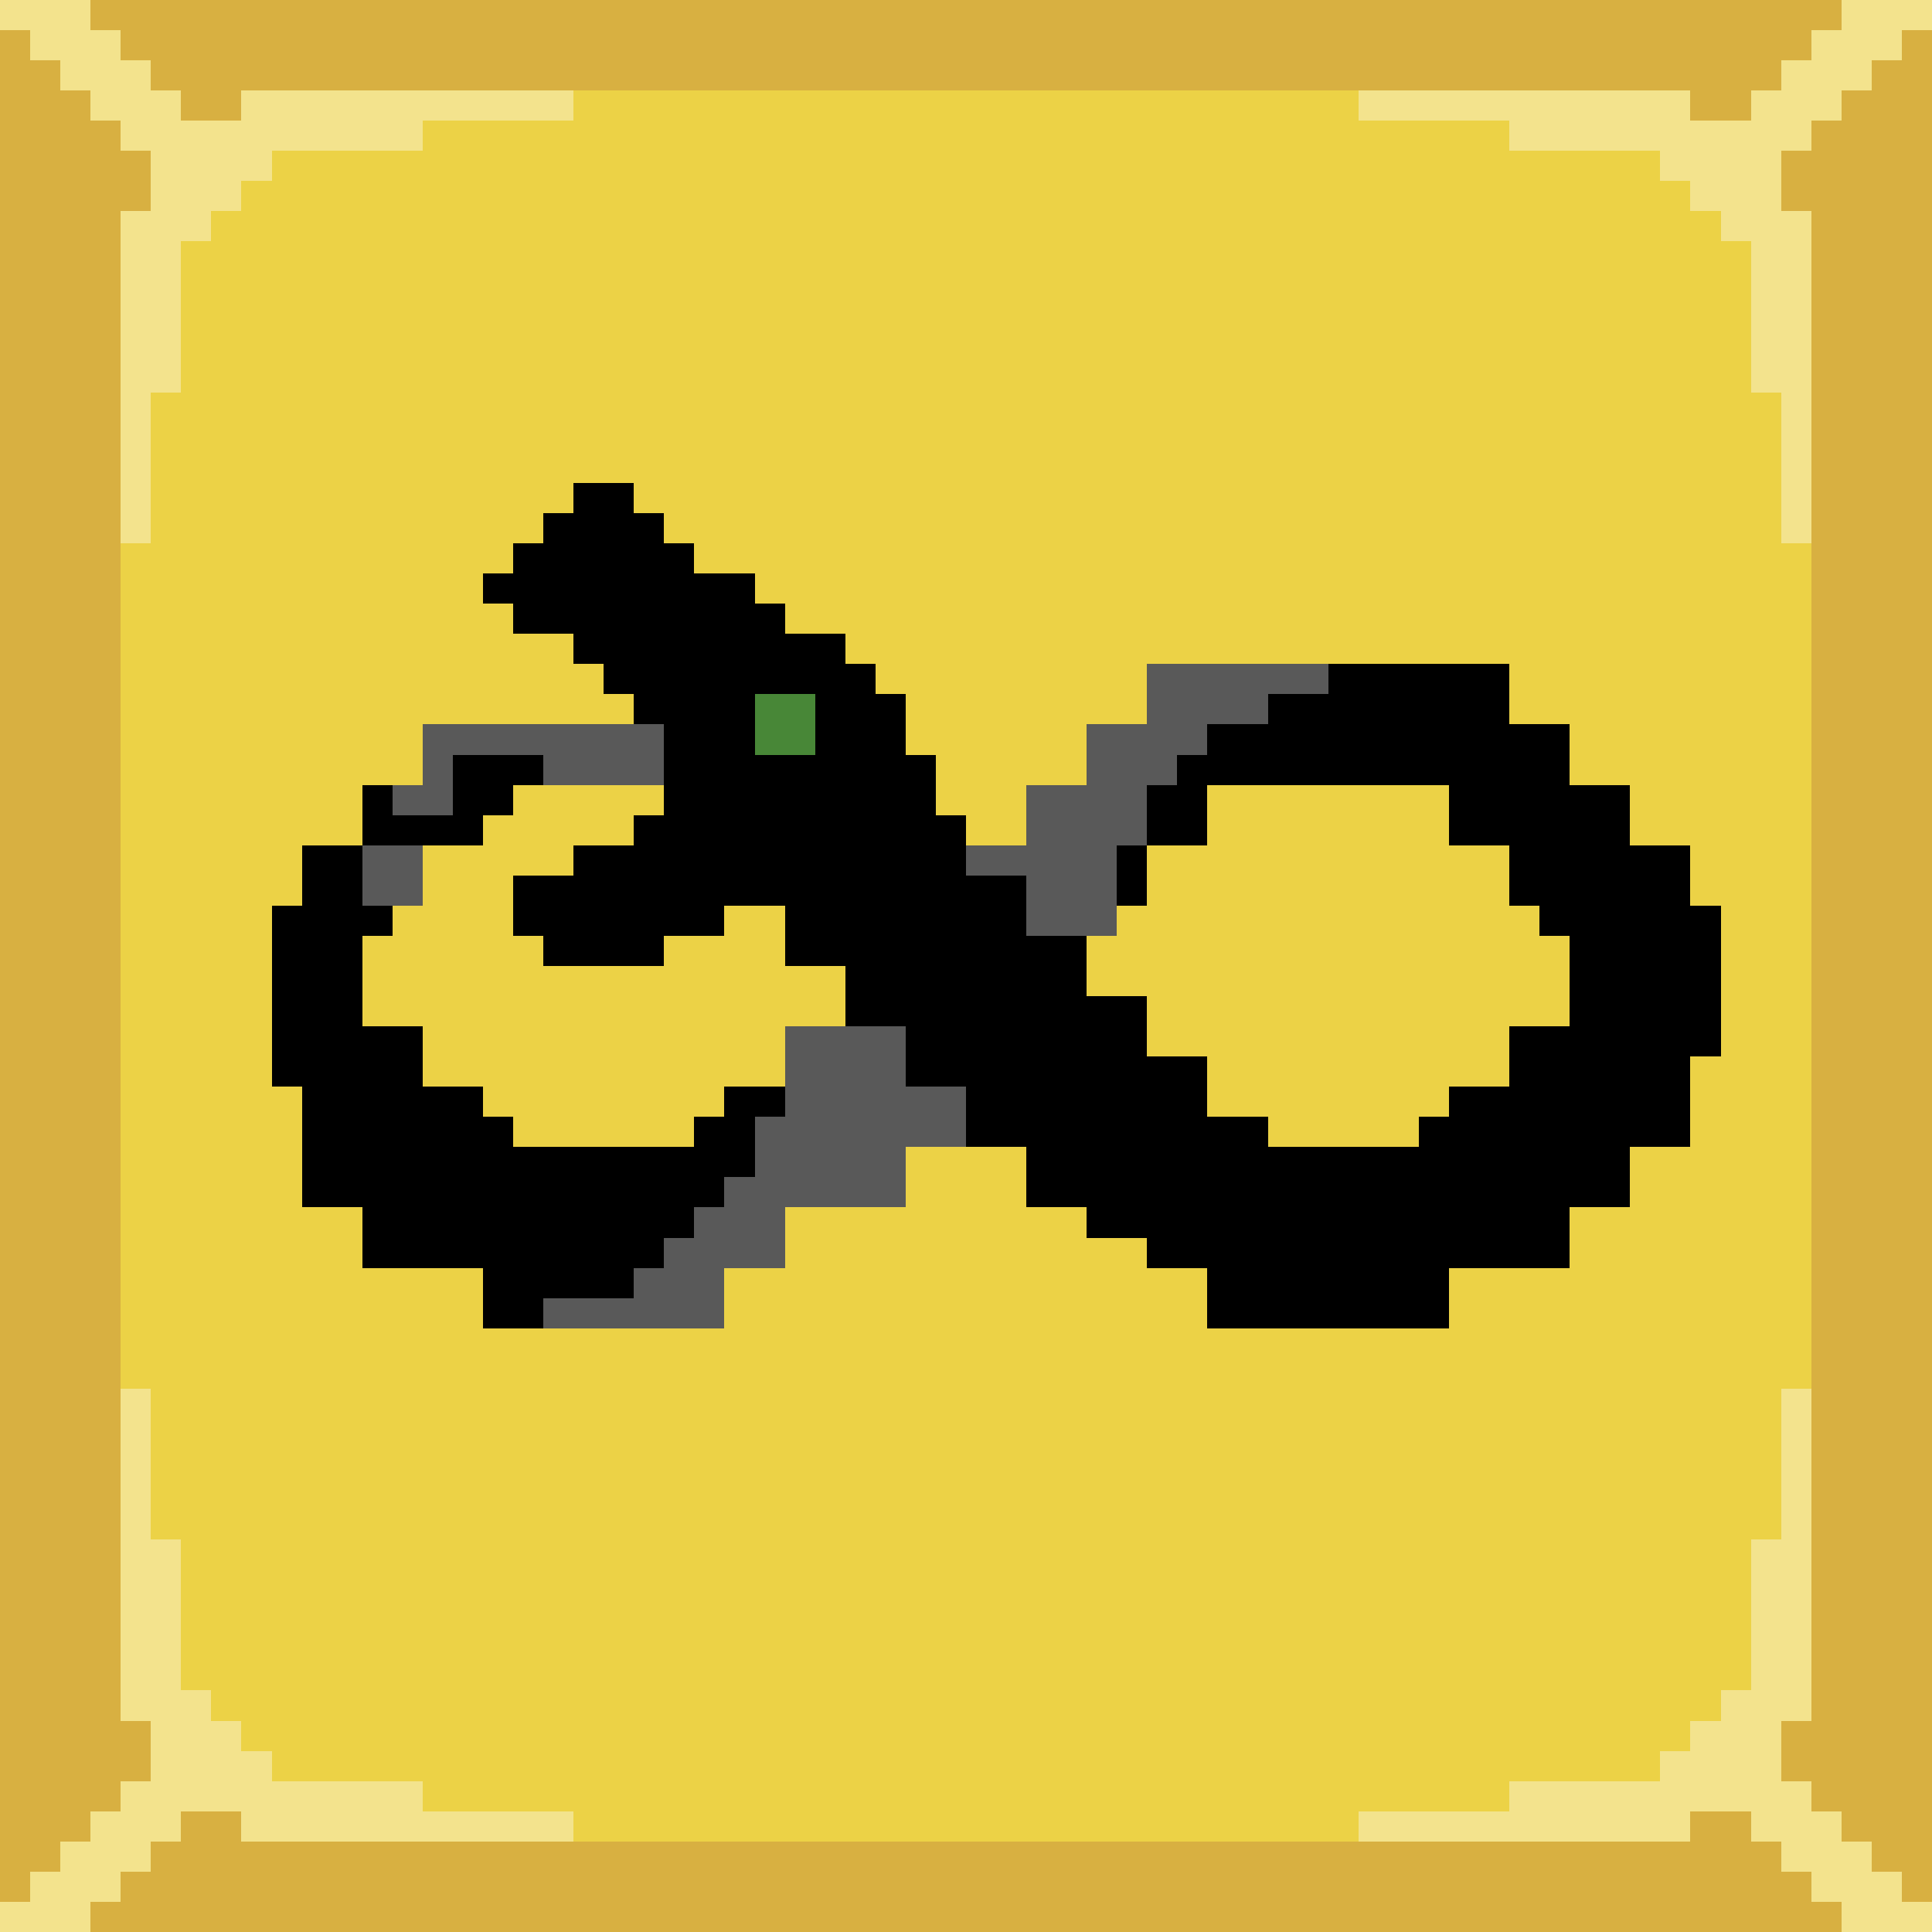
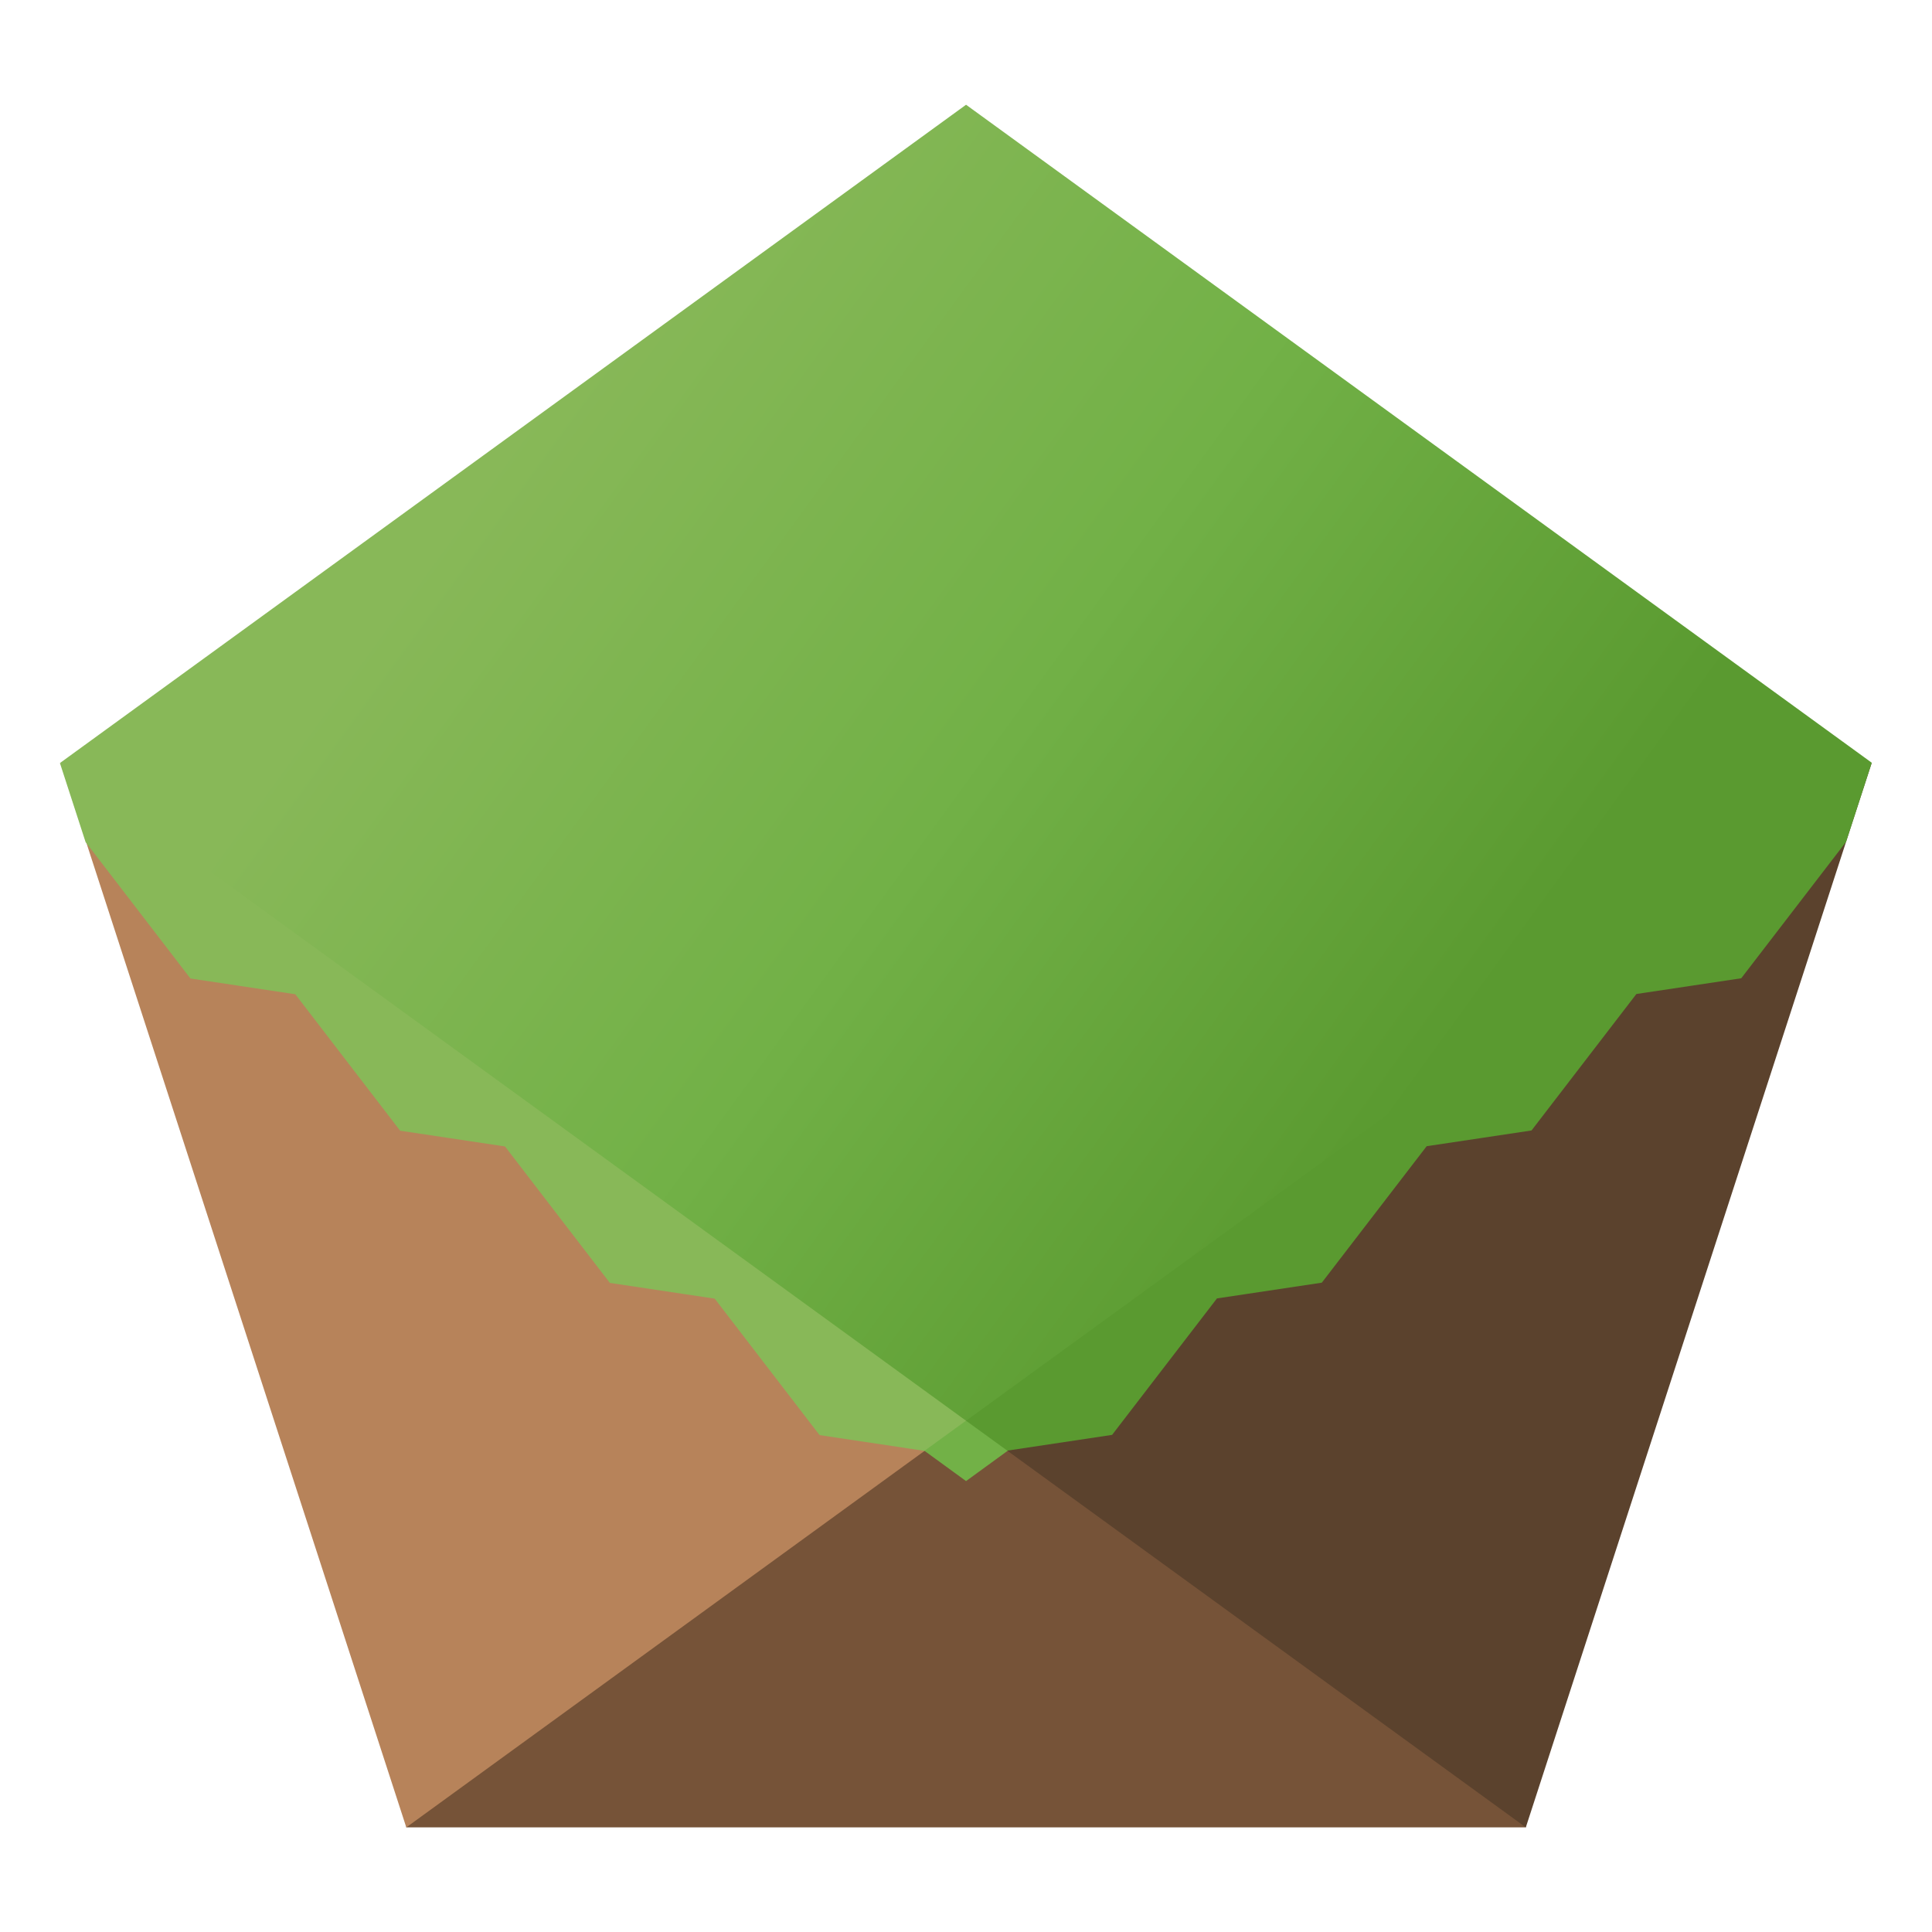
- <svg xmlns="http://www.w3.org/2000/svg" viewBox="0 -0.5 64 64" shape-rendering="crispEdges">
-   <path stroke="#f3e38d" d="M0 0h3M61 0h3M1 1h3M60 1h3M2 2h3M59 2h3M3 3h3M8 3h11M45 3h11M58 3h3M4 4h10M50 4h10M5 5h4M55 5h4M5 6h3M56 6h3M4 7h3M57 7h3M4 8h2M58 8h2M4 9h2M58 9h2M4 10h2M58 10h2M4 11h2M58 11h2M4 12h2M58 12h2M4 13h1M59 13h1M4 14h1M59 14h1M4 15h1M59 15h1M4 16h1M59 16h1M4 17h1M59 17h1M4 46h1M59 46h1M4 47h1M59 47h1M4 48h1M59 48h1M4 49h1M59 49h1M4 50h1M59 50h1M4 51h2M58 51h2M4 52h2M58 52h2M4 53h2M58 53h2M4 54h2M58 54h2M4 55h2M58 55h2M4 56h3M57 56h3M5 57h3M56 57h3M5 58h4M55 58h4M4 59h10M50 59h10M3 60h3M8 60h11M45 60h11M58 60h3M2 61h3M59 61h3M1 62h3M60 62h3M0 63h3M61 63h3" />
-   <path stroke="#d8b041" d="M3 0h58M0 1h1M4 1h56M63 1h1M0 2h2M5 2h54M62 2h2M0 3h3M6 3h2M56 3h2M61 3h3M0 4h4M60 4h4M0 5h5M59 5h5M0 6h5M59 6h5M0 7h4M60 7h4M0 8h4M60 8h4M0 9h4M60 9h4M0 10h4M60 10h4M0 11h4M60 11h4M0 12h4M60 12h4M0 13h4M60 13h4M0 14h4M60 14h4M0 15h4M60 15h4M0 16h4M60 16h4M0 17h4M60 17h4M0 18h4M60 18h4M0 19h4M60 19h4M0 20h4M60 20h4M0 21h4M60 21h4M0 22h4M60 22h4M0 23h4M60 23h4M0 24h4M60 24h4M0 25h4M60 25h4M0 26h4M60 26h4M0 27h4M60 27h4M0 28h4M60 28h4M0 29h4M60 29h4M0 30h4M60 30h4M0 31h4M60 31h4M0 32h4M60 32h4M0 33h4M60 33h4M0 34h4M60 34h4M0 35h4M60 35h4M0 36h4M60 36h4M0 37h4M60 37h4M0 38h4M60 38h4M0 39h4M60 39h4M0 40h4M60 40h4M0 41h4M60 41h4M0 42h4M60 42h4M0 43h4M60 43h4M0 44h4M60 44h4M0 45h4M60 45h4M0 46h4M60 46h4M0 47h4M60 47h4M0 48h4M60 48h4M0 49h4M60 49h4M0 50h4M60 50h4M0 51h4M60 51h4M0 52h4M60 52h4M0 53h4M60 53h4M0 54h4M60 54h4M0 55h4M60 55h4M0 56h4M60 56h4M0 57h5M59 57h5M0 58h5M59 58h5M0 59h4M60 59h4M0 60h3M6 60h2M56 60h2M61 60h3M0 61h2M5 61h54M62 61h2M0 62h1M4 62h56M63 62h1M3 63h58" />
-   <path stroke="#ecd246" d="M19 3h26M14 4h36M9 5h46M8 6h48M7 7h50M6 8h52M6 9h52M6 10h52M6 11h52M6 12h52M5 13h54M5 14h54M5 15h54M5 16h14M21 16h38M5 17h13M22 17h37M4 18h13M23 18h37M4 19h12M25 19h35M4 20h13M26 20h34M4 21h15M28 21h32M4 22h16M29 22h9M50 22h10M4 23h17M30 23h8M50 23h10M4 24h10M30 24h6M52 24h8M4 25h10M31 25h5M52 25h8M4 26h8M17 26h5M31 26h3M40 26h8M54 26h6M4 27h8M16 27h5M32 27h2M40 27h8M54 27h6M4 28h6M14 28h5M38 28h12M56 28h4M4 29h6M14 29h3M38 29h12M56 29h4M4 30h5M13 30h4M24 30h2M37 30h14M57 30h3M4 31h5M12 31h6M22 31h4M36 31h16M57 31h3M4 32h5M12 32h16M36 32h16M57 32h3M4 33h5M12 33h16M38 33h14M57 33h3M4 34h5M14 34h12M38 34h12M57 34h3M4 35h5M14 35h12M40 35h10M56 35h4M4 36h6M16 36h8M40 36h8M56 36h4M4 37h6M17 37h6M42 37h5M56 37h4M4 38h6M30 38h4M54 38h6M4 39h6M30 39h4M54 39h6M4 40h8M26 40h10M52 40h8M4 41h8M26 41h12M52 41h8M4 42h12M24 42h16M48 42h12M4 43h12M24 43h16M48 43h12M4 44h56M4 45h56M5 46h54M5 47h54M5 48h54M5 49h54M5 50h54M6 51h52M6 52h52M6 53h52M6 54h52M6 55h52M7 56h50M8 57h48M9 58h46M14 59h36M19 60h26" />
-   <path stroke="#000000" d="M19 16h2M18 17h4M17 18h6M16 19h9M17 20h9M19 21h9M20 22h9M44 22h6M21 23h4M27 23h3M42 23h8M22 24h3M27 24h3M40 24h12M15 25h3M22 25h9M39 25h13M12 26h1M15 26h2M22 26h9M38 26h2M48 26h6M12 27h4M21 27h11M38 27h2M48 27h6M10 28h2M19 28h13M37 28h1M50 28h6M10 29h2M17 29h17M37 29h1M50 29h6M9 30h4M17 30h7M26 30h8M51 30h6M9 31h3M18 31h4M26 31h10M52 31h5M9 32h3M28 32h8M52 32h5M9 33h3M28 33h10M52 33h5M9 34h5M30 34h8M50 34h7M9 35h5M30 35h10M50 35h6M10 36h6M24 36h2M32 36h8M48 36h8M10 37h7M23 37h2M32 37h10M47 37h9M10 38h15M34 38h20M10 39h14M34 39h20M12 40h11M36 40h16M12 41h10M38 41h14M16 42h5M40 42h8M16 43h2M40 43h8" />
-   <path stroke="#595959" d="M38 22h6M38 23h4M14 24h8M36 24h4M14 25h1M18 25h4M36 25h3M13 26h2M34 26h4M34 27h4M12 28h2M32 28h5M12 29h2M34 29h3M34 30h3M26 34h4M26 35h4M26 36h6M25 37h7M25 38h5M24 39h6M23 40h3M22 41h4M21 42h3M18 43h6" />
-   <path stroke="#488737" d="M25 23h2M25 24h2" />
+ <svg xmlns="http://www.w3.org/2000/svg" width="64" height="64" version="1.1" viewBox="0 0 16.933 16.933">
+   <defs>
+     <linearGradient id="linearGradient84726" x1="4.498" x2="12.435" y1="3.801" y2="9.568" gradientUnits="userSpaceOnUse">
+       <stop stop-color="#88b858" offset="0" />
+       <stop stop-color="#72b147" offset=".5" />
+       <stop stop-color="#5a9a30" offset="1" />
+     </linearGradient>
+   </defs>
+   <g>
+     <path d="m3.561 16.016s0-3.564 4.906-3.564c4.907 0 4.906 3.564 4.906 3.564z" fill="#765338" />
+     <path d="m8.467 12.452-4.906 3.564-3.032-9.331z" fill="#b7835a" />
+     <path d="m8.467 12.452 7.938-5.767-3.032 9.331z" fill="#5b422d" />
+     <path d="m8.831 12.716-0.364 0.265-0.364-0.265c0-0.265 0.364-0.265 0.364-0.265s0.364 0 0.364 0.265z" fill="#72b147" />
+     <path d="m8.467 12.452s-2e-7 -5.767 7.938-5.767l-0.225 0.693-0.919 1.196-0.919 0.138-0.919 1.196-0.919 0.138-0.919 1.196-0.919 0.138-0.919 1.196-0.919 0.138z" fill="#5a9a30" />
+     <path d="m8.102 12.716-0.919-0.138-0.919-1.196-0.919-0.138-0.919-1.196-0.919-0.138-0.919-1.196-0.919-0.138-0.919-1.196-0.225-0.693c7.938 1e-7 7.938 5.767 7.938 5.767z" fill="#88b858" />
+     <path d="m0.529 6.685 7.938 5.767 7.938-5.767-7.938-5.767z" fill="url(#linearGradient84726)" />
+   </g>
+   <path d="m0.754 7.377-0.225-0.693 7.938 5.767 7.938-5.767-0.225 0.693-7.712 5.603z" fill-opacity="0" />
</svg>
